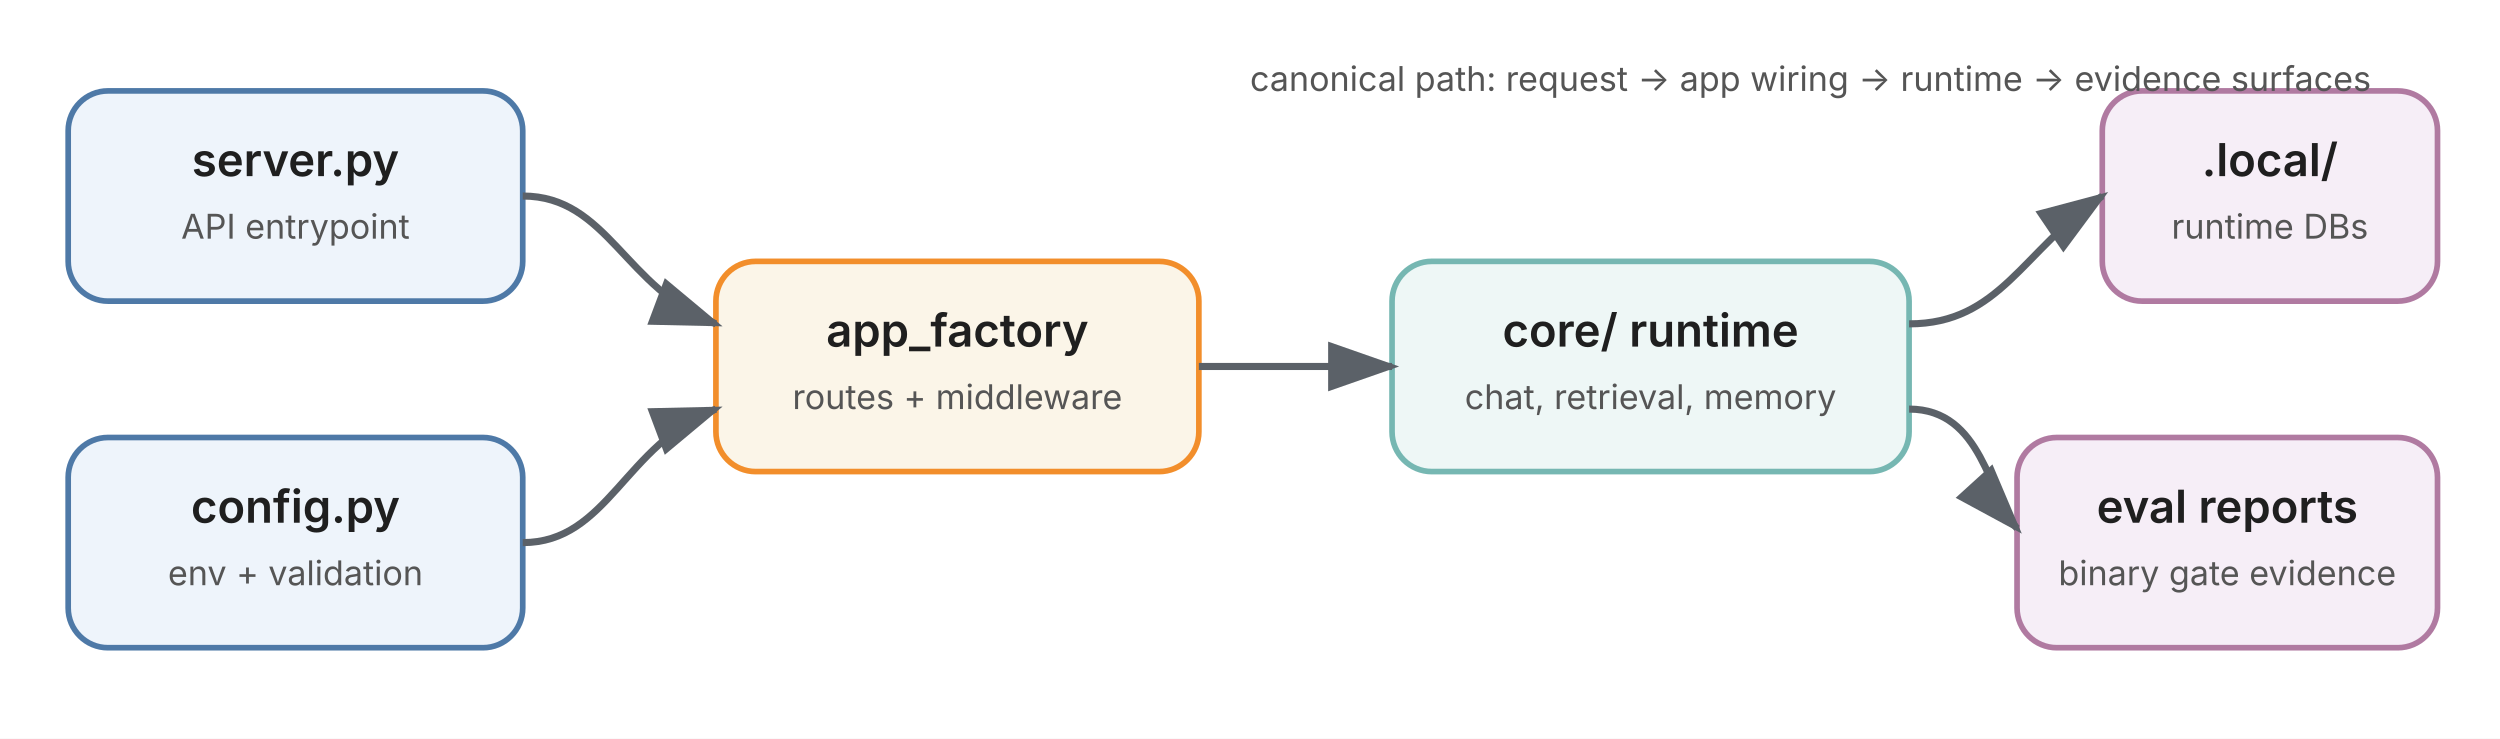
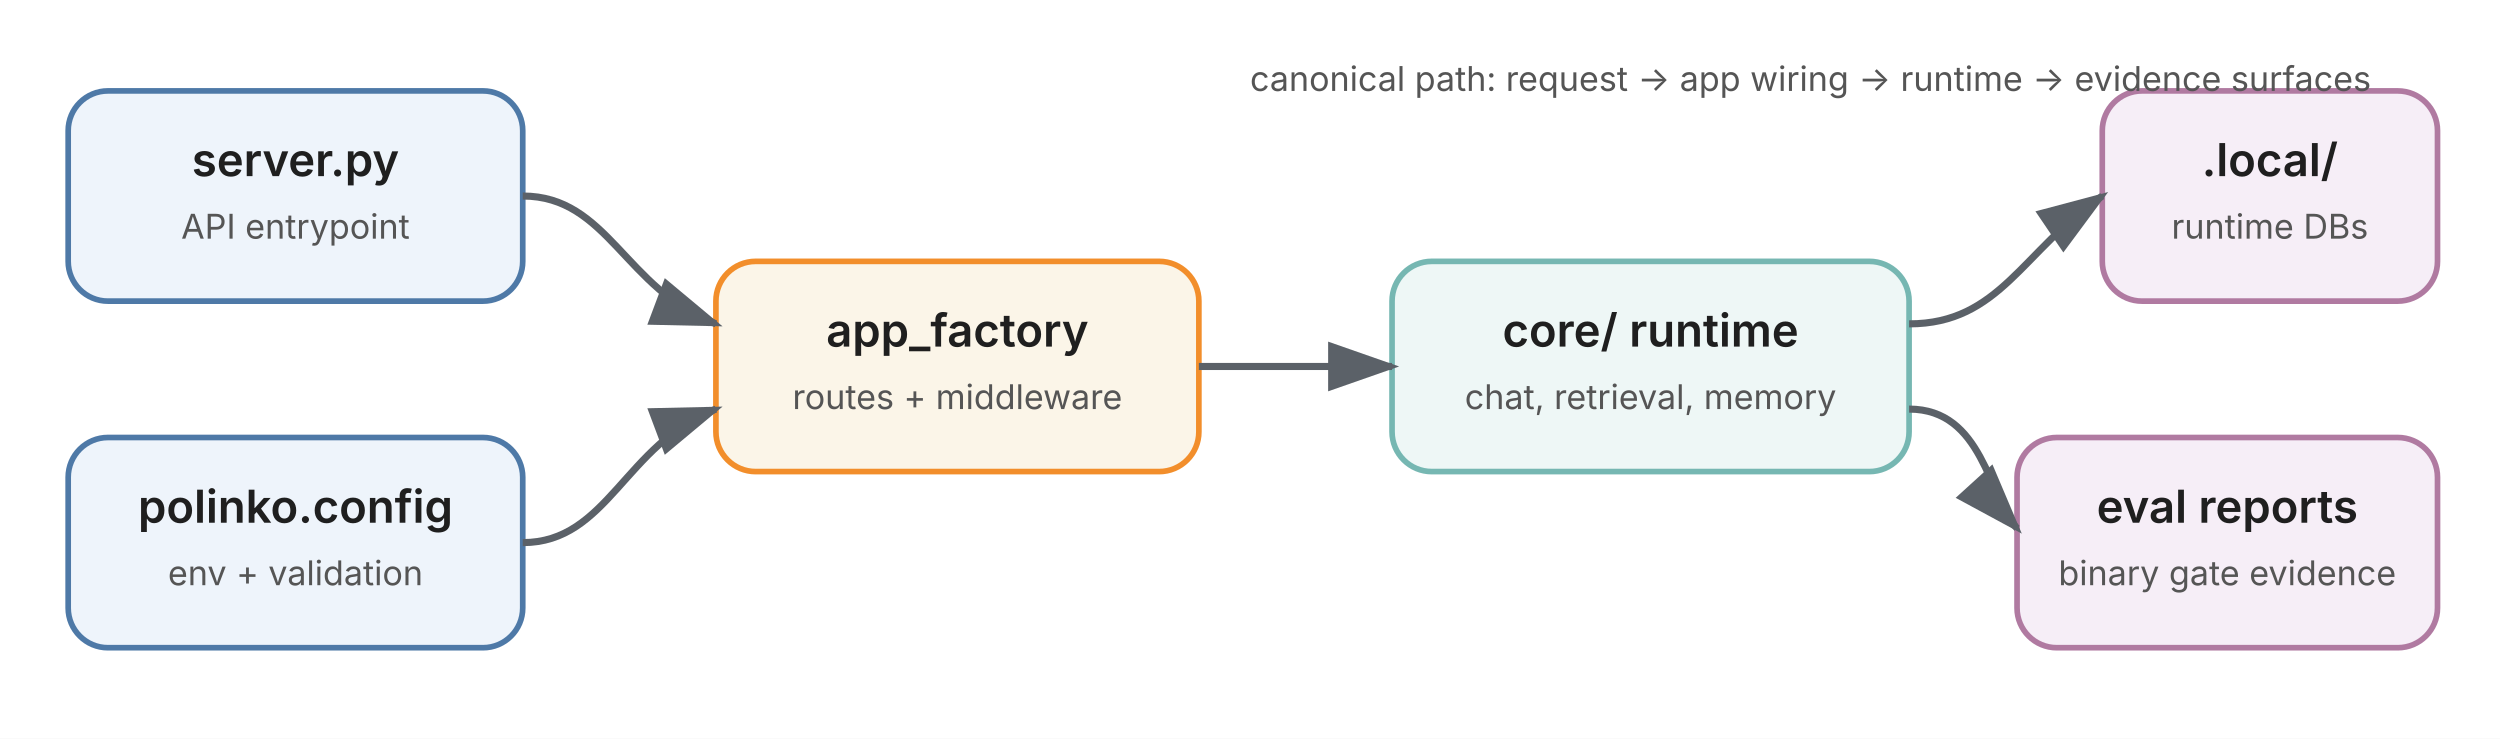
<svg xmlns="http://www.w3.org/2000/svg" width="880" height="260" viewBox="0 0 880 260" role="img" aria-labelledby="title desc">
  <defs>
    <style>
      .bg { fill: #ffffff; }
      .box { rx: 14; ry: 14; stroke-width: 2; }
      .label { font-family: -apple-system, BlinkMacSystemFont, "Segoe UI", sans-serif; font-size: 16px; fill: #1f1f1f; font-weight: 600; }
      .sub { font-family: -apple-system, BlinkMacSystemFont, "Segoe UI", sans-serif; font-size: 12px; fill: #555555; }
      .arrow { stroke: #5b6168; stroke-width: 2.5; fill: none; marker-end: url(#arrowhead); }
    </style>
    <marker id="arrowhead" markerWidth="10" markerHeight="7" refX="9" refY="3.5" orient="auto">
      <polygon points="0 0, 10 3.5, 0 7" fill="#5b6168" />
    </marker>
  </defs>
  <rect class="bg" width="880" height="260" />
  <rect class="box" x="24" y="32" width="160" height="74" fill="#eef4fb" stroke="#4e79a7" />
  <text class="label" x="104" y="62" text-anchor="middle">server.py</text>
  <text class="sub" x="104" y="84" text-anchor="middle">API entrypoint</text>
  <rect class="box" x="24" y="154" width="160" height="74" fill="#eef4fb" stroke="#4e79a7" />
-   <text class="label" x="104" y="184" text-anchor="middle">config.py</text>
+   <text class="label" x="104" y="184" text-anchor="middle">polinko.config</text>
  <text class="sub" x="104" y="206" text-anchor="middle">env + validation</text>
  <rect class="box" x="252" y="92" width="170" height="74" fill="#fbf5e8" stroke="#f28e2b" />
  <text class="label" x="337" y="122" text-anchor="middle">app_factory</text>
  <text class="sub" x="337" y="144" text-anchor="middle">routes + middleware</text>
  <rect class="box" x="490" y="92" width="182" height="74" fill="#eef7f6" stroke="#76b7b2" />
  <text class="label" x="581" y="122" text-anchor="middle">core/ runtime</text>
  <text class="sub" x="581" y="144" text-anchor="middle">chat, retrieval, memory</text>
  <rect class="box" x="740" y="32" width="118" height="74" fill="#f6eef7" stroke="#b07aa1" />
  <text class="label" x="799" y="62" text-anchor="middle">.local/</text>
  <text class="sub" x="799" y="84" text-anchor="middle">runtime DBs</text>
  <rect class="box" x="710" y="154" width="148" height="74" fill="#f6eef7" stroke="#b07aa1" />
  <text class="label" x="784" y="184" text-anchor="middle">eval reports</text>
  <text class="sub" x="784" y="206" text-anchor="middle">binary gate evidence</text>
  <path class="arrow" d="M184 69 C214 69 220 102 252 114" />
  <path class="arrow" d="M184 191 C214 191 220 156 252 144" />
  <path class="arrow" d="M422 129 L490 129" />
  <path class="arrow" d="M672 114 C704 114 712 88 740 69" />
  <path class="arrow" d="M672 144 C698 144 700 175 710 186" />
  <text class="sub" x="440" y="32">canonical path: request → app wiring → runtime → evidence surfaces</text>
</svg>
